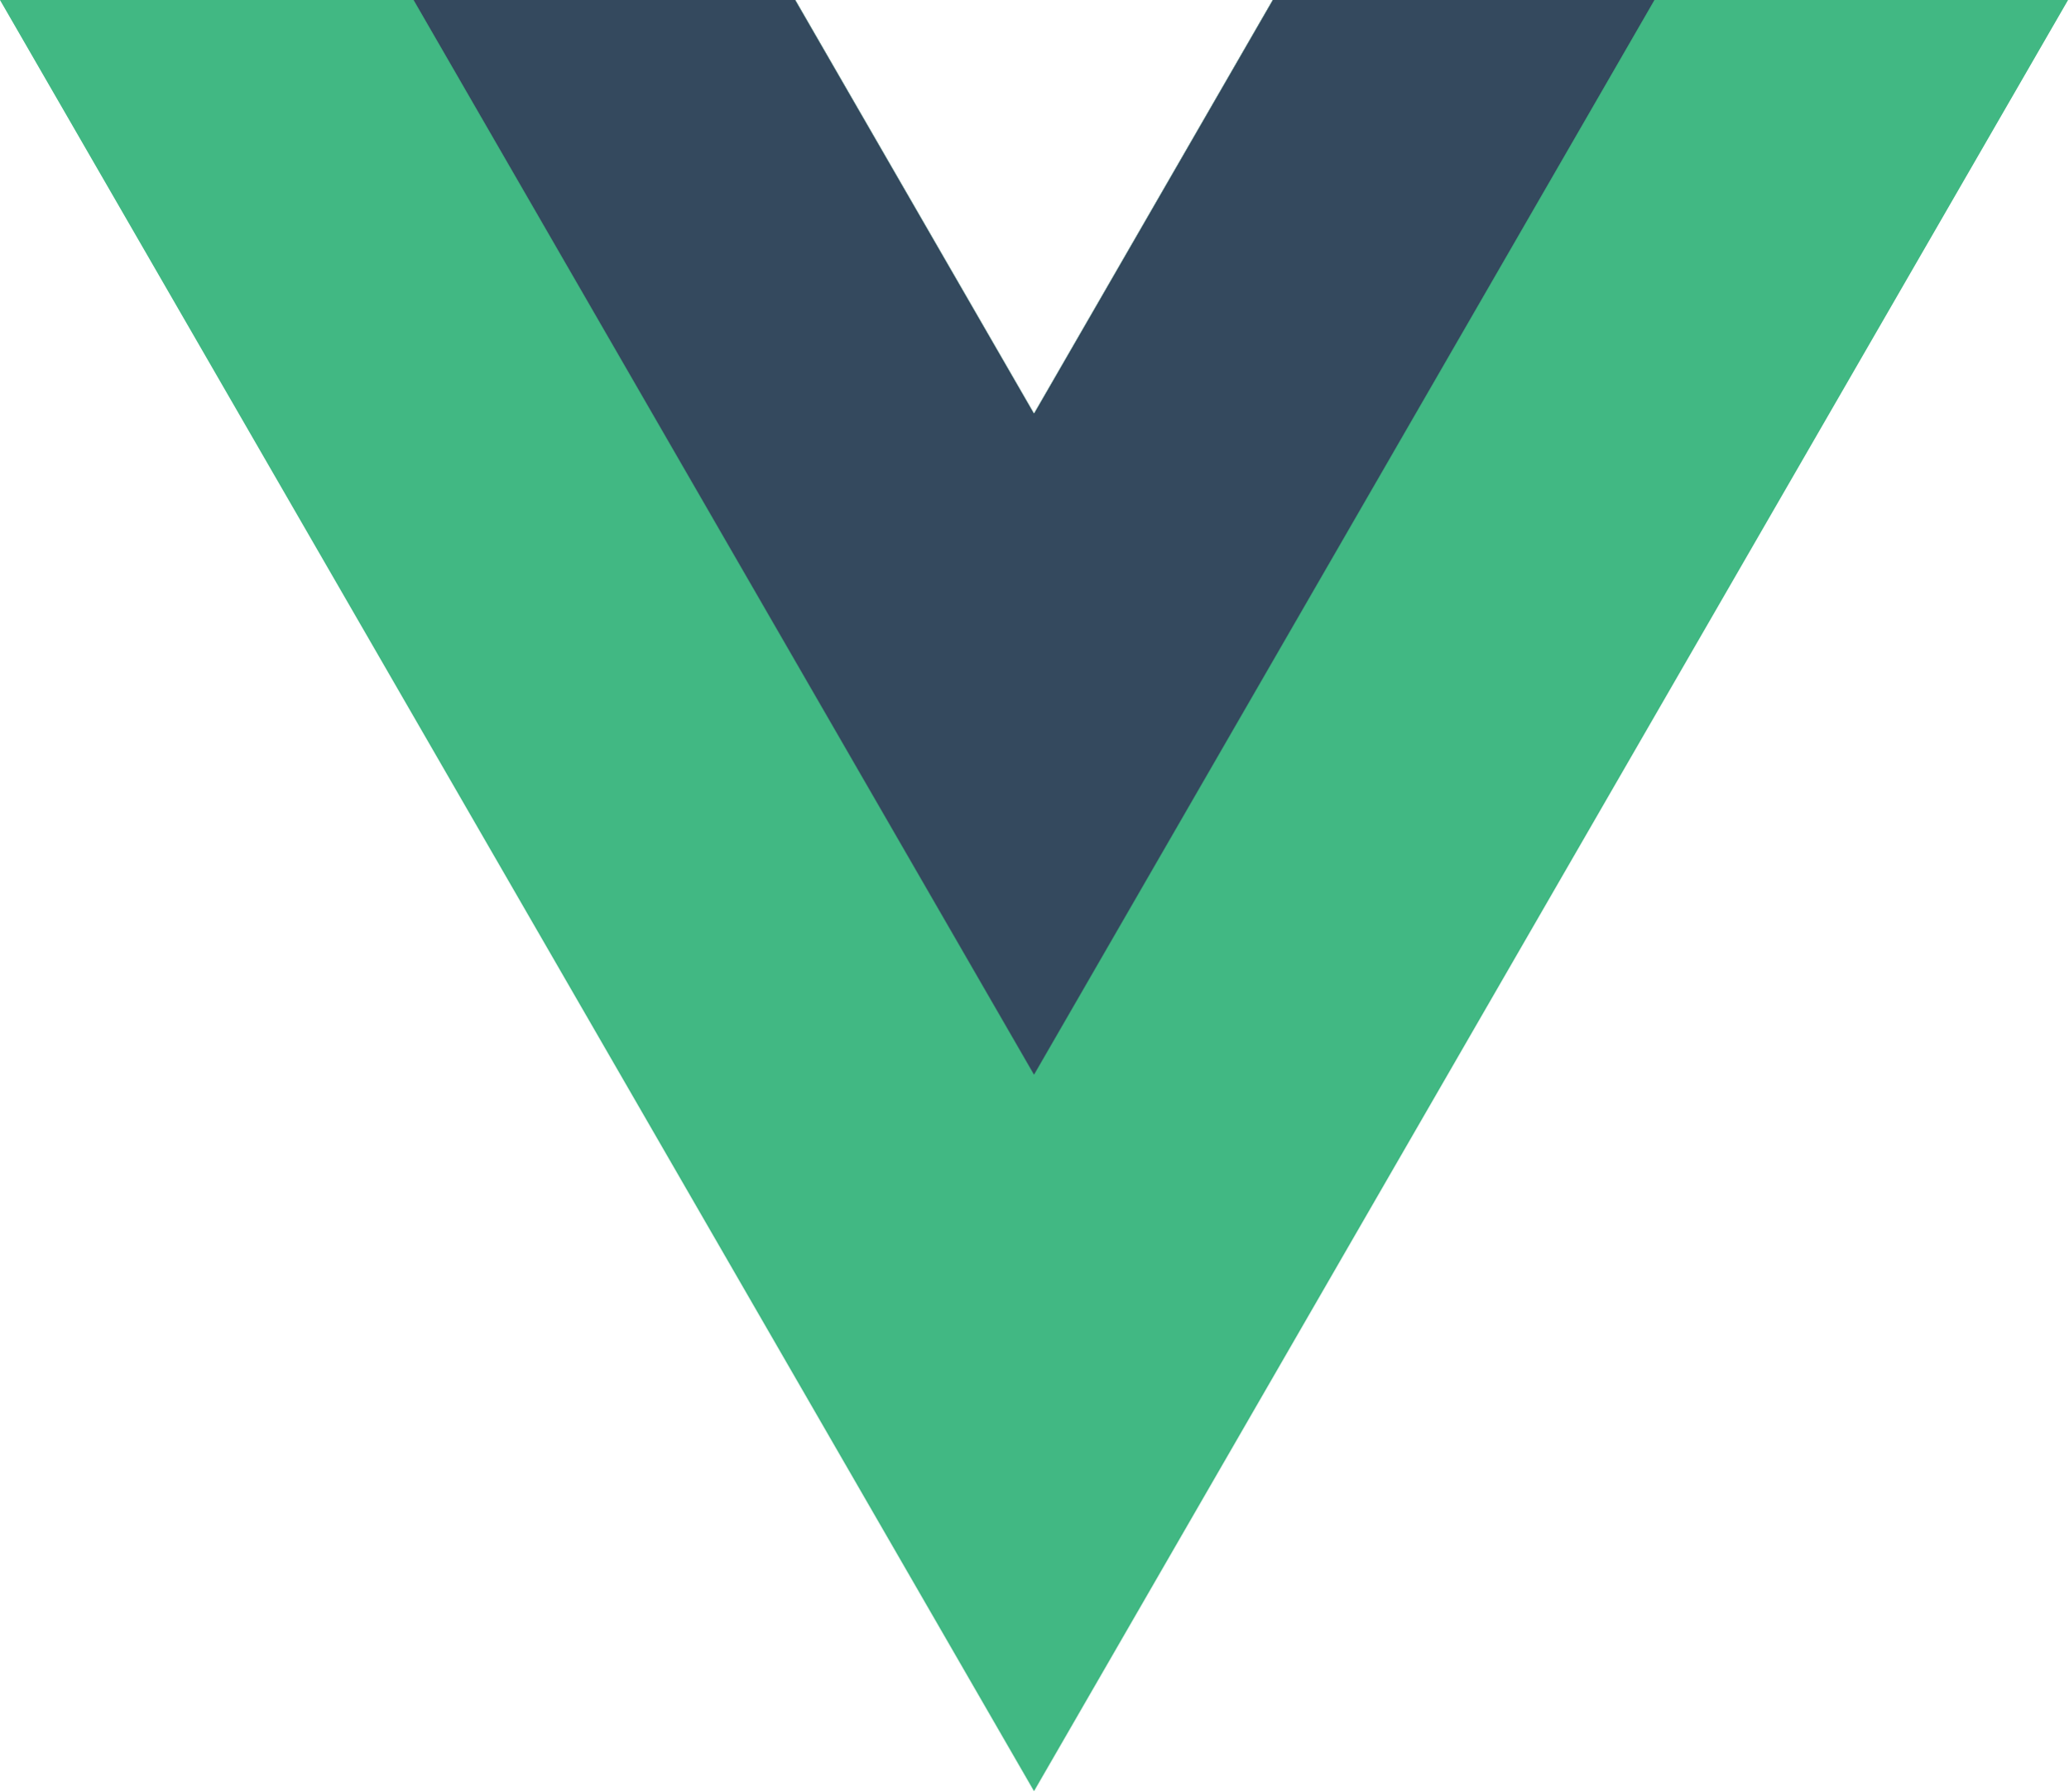
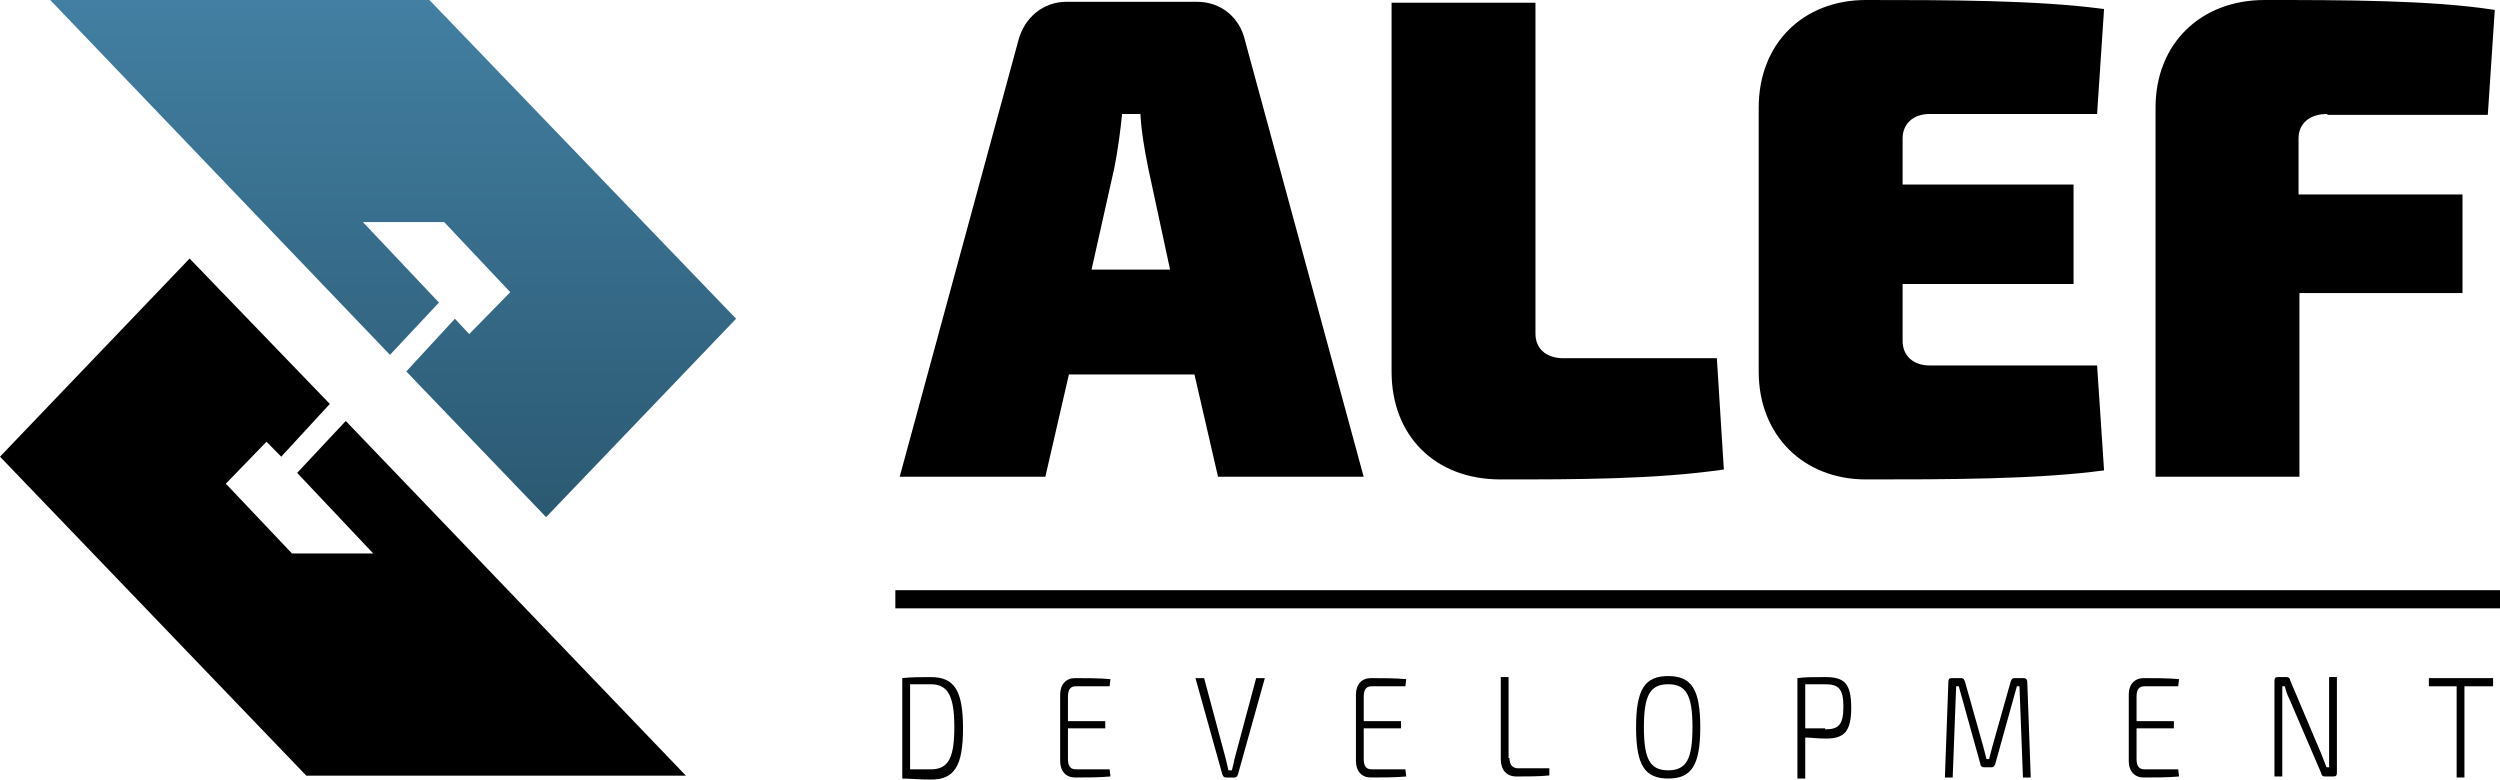
- <svg xmlns="http://www.w3.org/2000/svg" viewBox="0 0 261.76 226.69">
-   <path d="M161.096.001l-30.225 52.351L100.647.001H-.005l130.877 226.688L261.749.001z" fill="#41b883" />
-   <path d="M161.096.001l-30.225 52.351L100.647.001H52.346l78.526 136.01L209.398.001z" fill="#34495e" />
+ <svg xmlns="http://www.w3.org/2000/svg" width="93" height="29" viewBox="0 0 93 29" fill="none">
+   <path d="M0 16.988L7.053 9.618L12.269 15.026L10.461 16.988L9.913 16.432L8.402 17.993L10.861 20.589H13.884L11.054 17.591L12.862 15.66L25.516 28.855H11.395L0 16.988Z" fill="black" />
+   <path d="M27.383 11.857L20.315 19.237L15.114 13.818L16.922 11.857L17.455 12.428L18.982 10.869L16.522 8.26H13.499L16.329 11.255L14.507 13.2L1.867 0H15.973L27.383 11.857Z" fill="url(#paint0_linear_7794_748)" />
+   <path d="M39.763 13.931L38.887 17.734H33.469L37.881 1.514C38.108 0.639 38.822 0.067 39.666 0.067H44.532C45.408 0.067 46.121 0.639 46.316 1.514L50.728 17.734H45.31L44.434 13.931H39.763ZM42.715 6.259C42.585 5.62 42.456 4.879 42.423 4.24H41.742C41.677 4.879 41.58 5.62 41.45 6.259L40.606 10.028H43.526L42.715 6.259Z" fill="black" />
+   <path d="M57.119 12.417C57.119 12.956 57.509 13.326 58.158 13.326H63.867L64.127 17.465C61.596 17.835 58.612 17.835 55.822 17.835C53.356 17.835 51.767 16.186 51.767 13.831V0.101H57.119V12.417Z" fill="black" />
+   <path d="M78.271 17.498C75.806 17.835 72.367 17.835 69.415 17.835C67.079 17.835 65.424 16.186 65.424 13.83V4.004C65.424 1.615 67.079 0 69.415 0C72.335 0 75.806 -2.08288e-08 78.271 0.337L78.012 4.24H71.783C71.167 4.24 70.777 4.61 70.777 5.149V6.865H77.136V10.566H70.777V12.686C70.777 13.225 71.167 13.595 71.783 13.595H78.012L78.271 17.498Z" fill="black" />
+   <path d="M86.577 4.24C85.896 4.24 85.506 4.61 85.506 5.149V7.235H91.605V10.903H85.539V17.734H80.186V4.004C80.186 1.615 81.873 0 84.241 0C87.064 0 90.47 -4.16577e-08 92.806 0.37L92.546 4.274H86.577V4.24Z" fill="black" />
+   <path d="M33.565 25.226C33.888 25.188 34.243 25.188 34.63 25.188C35.501 25.188 35.824 25.683 35.824 27.094C35.824 28.505 35.501 29 34.63 29C34.21 29 33.855 28.962 33.565 28.962V25.226ZM33.855 28.619C34.081 28.619 34.339 28.619 34.63 28.619C35.275 28.619 35.501 28.2 35.501 27.056C35.501 25.912 35.275 25.455 34.63 25.455C34.339 25.455 34.081 25.455 33.855 25.455V28.619Z" fill="black" />
+   <path d="M41.309 28.885C40.889 28.923 40.406 28.923 39.986 28.923C39.663 28.923 39.438 28.695 39.438 28.313V25.835C39.438 25.454 39.663 25.226 39.986 25.226C40.438 25.226 40.889 25.226 41.309 25.264L41.277 25.53H40.018C39.825 25.53 39.728 25.645 39.728 25.912V26.827H41.115V27.093H39.728V28.237C39.728 28.504 39.825 28.618 40.018 28.618H41.277L41.309 28.885Z" fill="black" />
+   <path d="M46.052 28.809C46.02 28.885 45.987 28.923 45.923 28.923H45.6C45.535 28.923 45.503 28.885 45.471 28.809L44.471 25.226H44.793L45.6 28.237C45.632 28.39 45.665 28.504 45.697 28.656H45.826C45.858 28.542 45.89 28.39 45.923 28.237L46.729 25.226H47.052L46.052 28.809Z" fill="black" />
+   <path d="M52.312 28.885C51.893 28.923 51.409 28.923 50.989 28.923C50.666 28.923 50.441 28.695 50.441 28.313V25.835C50.441 25.454 50.666 25.226 50.989 25.226C51.441 25.226 51.893 25.226 52.312 25.264L52.28 25.53H51.021C50.828 25.53 50.731 25.645 50.731 25.912V26.827H52.118V27.093H50.731V28.237C50.731 28.504 50.828 28.618 51.021 28.618H52.28L52.312 28.885Z" fill="black" />
+   <path d="M56.152 28.199C56.152 28.466 56.281 28.58 56.474 28.58H57.636V28.847C57.249 28.885 56.829 28.885 56.41 28.885C56.023 28.885 55.829 28.618 55.829 28.237V25.187H56.119V28.199H56.152Z" fill="black" />
+   <path d="M63.25 27.055C63.25 28.466 62.927 28.961 62.056 28.961C61.185 28.961 60.862 28.466 60.862 27.055C60.862 25.645 61.185 25.149 62.056 25.149C62.927 25.149 63.25 25.645 63.25 27.055ZM61.153 27.055C61.153 28.237 61.379 28.656 62.056 28.656C62.734 28.656 62.96 28.237 62.96 27.055C62.96 25.873 62.734 25.454 62.056 25.454C61.379 25.454 61.153 25.873 61.153 27.055Z" fill="black" />
+   <path d="M66.864 25.225C67.187 25.187 67.413 25.187 67.897 25.187C68.607 25.187 68.865 25.416 68.865 26.331C68.865 27.208 68.607 27.475 67.929 27.475C67.606 27.475 67.348 27.436 67.155 27.436V28.961H66.864V25.225ZM67.897 27.131C68.381 27.131 68.574 26.979 68.574 26.293C68.574 25.645 68.413 25.454 67.897 25.454C67.606 25.454 67.316 25.454 67.155 25.454V27.093H67.897V27.131Z" fill="black" />
+   <path d="M75.286 25.226C75.383 25.226 75.415 25.302 75.415 25.378L75.544 28.923H75.254L75.124 25.53H75.028L74.221 28.428C74.189 28.504 74.156 28.542 74.092 28.542H73.802C73.737 28.542 73.672 28.504 73.672 28.428L72.866 25.53H72.769L72.64 28.923H72.35L72.479 25.378C72.479 25.264 72.511 25.226 72.608 25.226H72.963C73.027 25.226 73.059 25.264 73.092 25.34L73.769 27.741C73.802 27.894 73.866 28.085 73.898 28.237H73.995C74.027 28.085 74.092 27.894 74.124 27.741L74.802 25.34C74.834 25.264 74.866 25.226 74.931 25.226H75.286Z" fill="black" />
+   <path d="M81.061 28.885C80.642 28.923 80.158 28.923 79.738 28.923C79.416 28.923 79.19 28.695 79.19 28.313V25.835C79.19 25.454 79.416 25.226 79.738 25.226C80.19 25.226 80.642 25.226 81.061 25.264L81.029 25.53H79.771C79.577 25.53 79.48 25.645 79.48 25.912V26.827H80.868V27.093H79.48V28.237C79.48 28.504 79.577 28.618 79.771 28.618H81.029L81.061 28.885Z" fill="black" />
+   <path d="M86.933 28.733C86.933 28.847 86.901 28.885 86.805 28.885H86.482C86.417 28.885 86.353 28.847 86.353 28.771L85.159 25.988C85.094 25.873 85.03 25.683 84.998 25.53H84.901C84.901 25.683 84.901 25.835 84.901 25.988V28.885H84.61V25.34C84.61 25.225 84.643 25.187 84.739 25.187H85.062C85.127 25.187 85.191 25.225 85.191 25.302L86.353 28.046C86.417 28.199 86.482 28.39 86.546 28.542H86.643C86.643 28.351 86.643 28.199 86.643 28.008V25.187H86.933V28.733Z" fill="black" />
+   <path d="M91.677 25.53V28.923H91.387V25.53H90.354V25.226H92.742V25.53H91.677Z" fill="black" />
+   <path d="M93 21.955H33.307V22.63H93V21.955Z" fill="black" />
+   <defs>
+     <linearGradient id="paint0_linear_7794_748" x1="14.621" y1="19.234" x2="14.621" y2="0.004" gradientUnits="userSpaceOnUse">
+       <stop stop-color="#2B5972" />
+       <stop offset="1" stop-color="#427FA2" />
+     </linearGradient>
+   </defs>
</svg>
